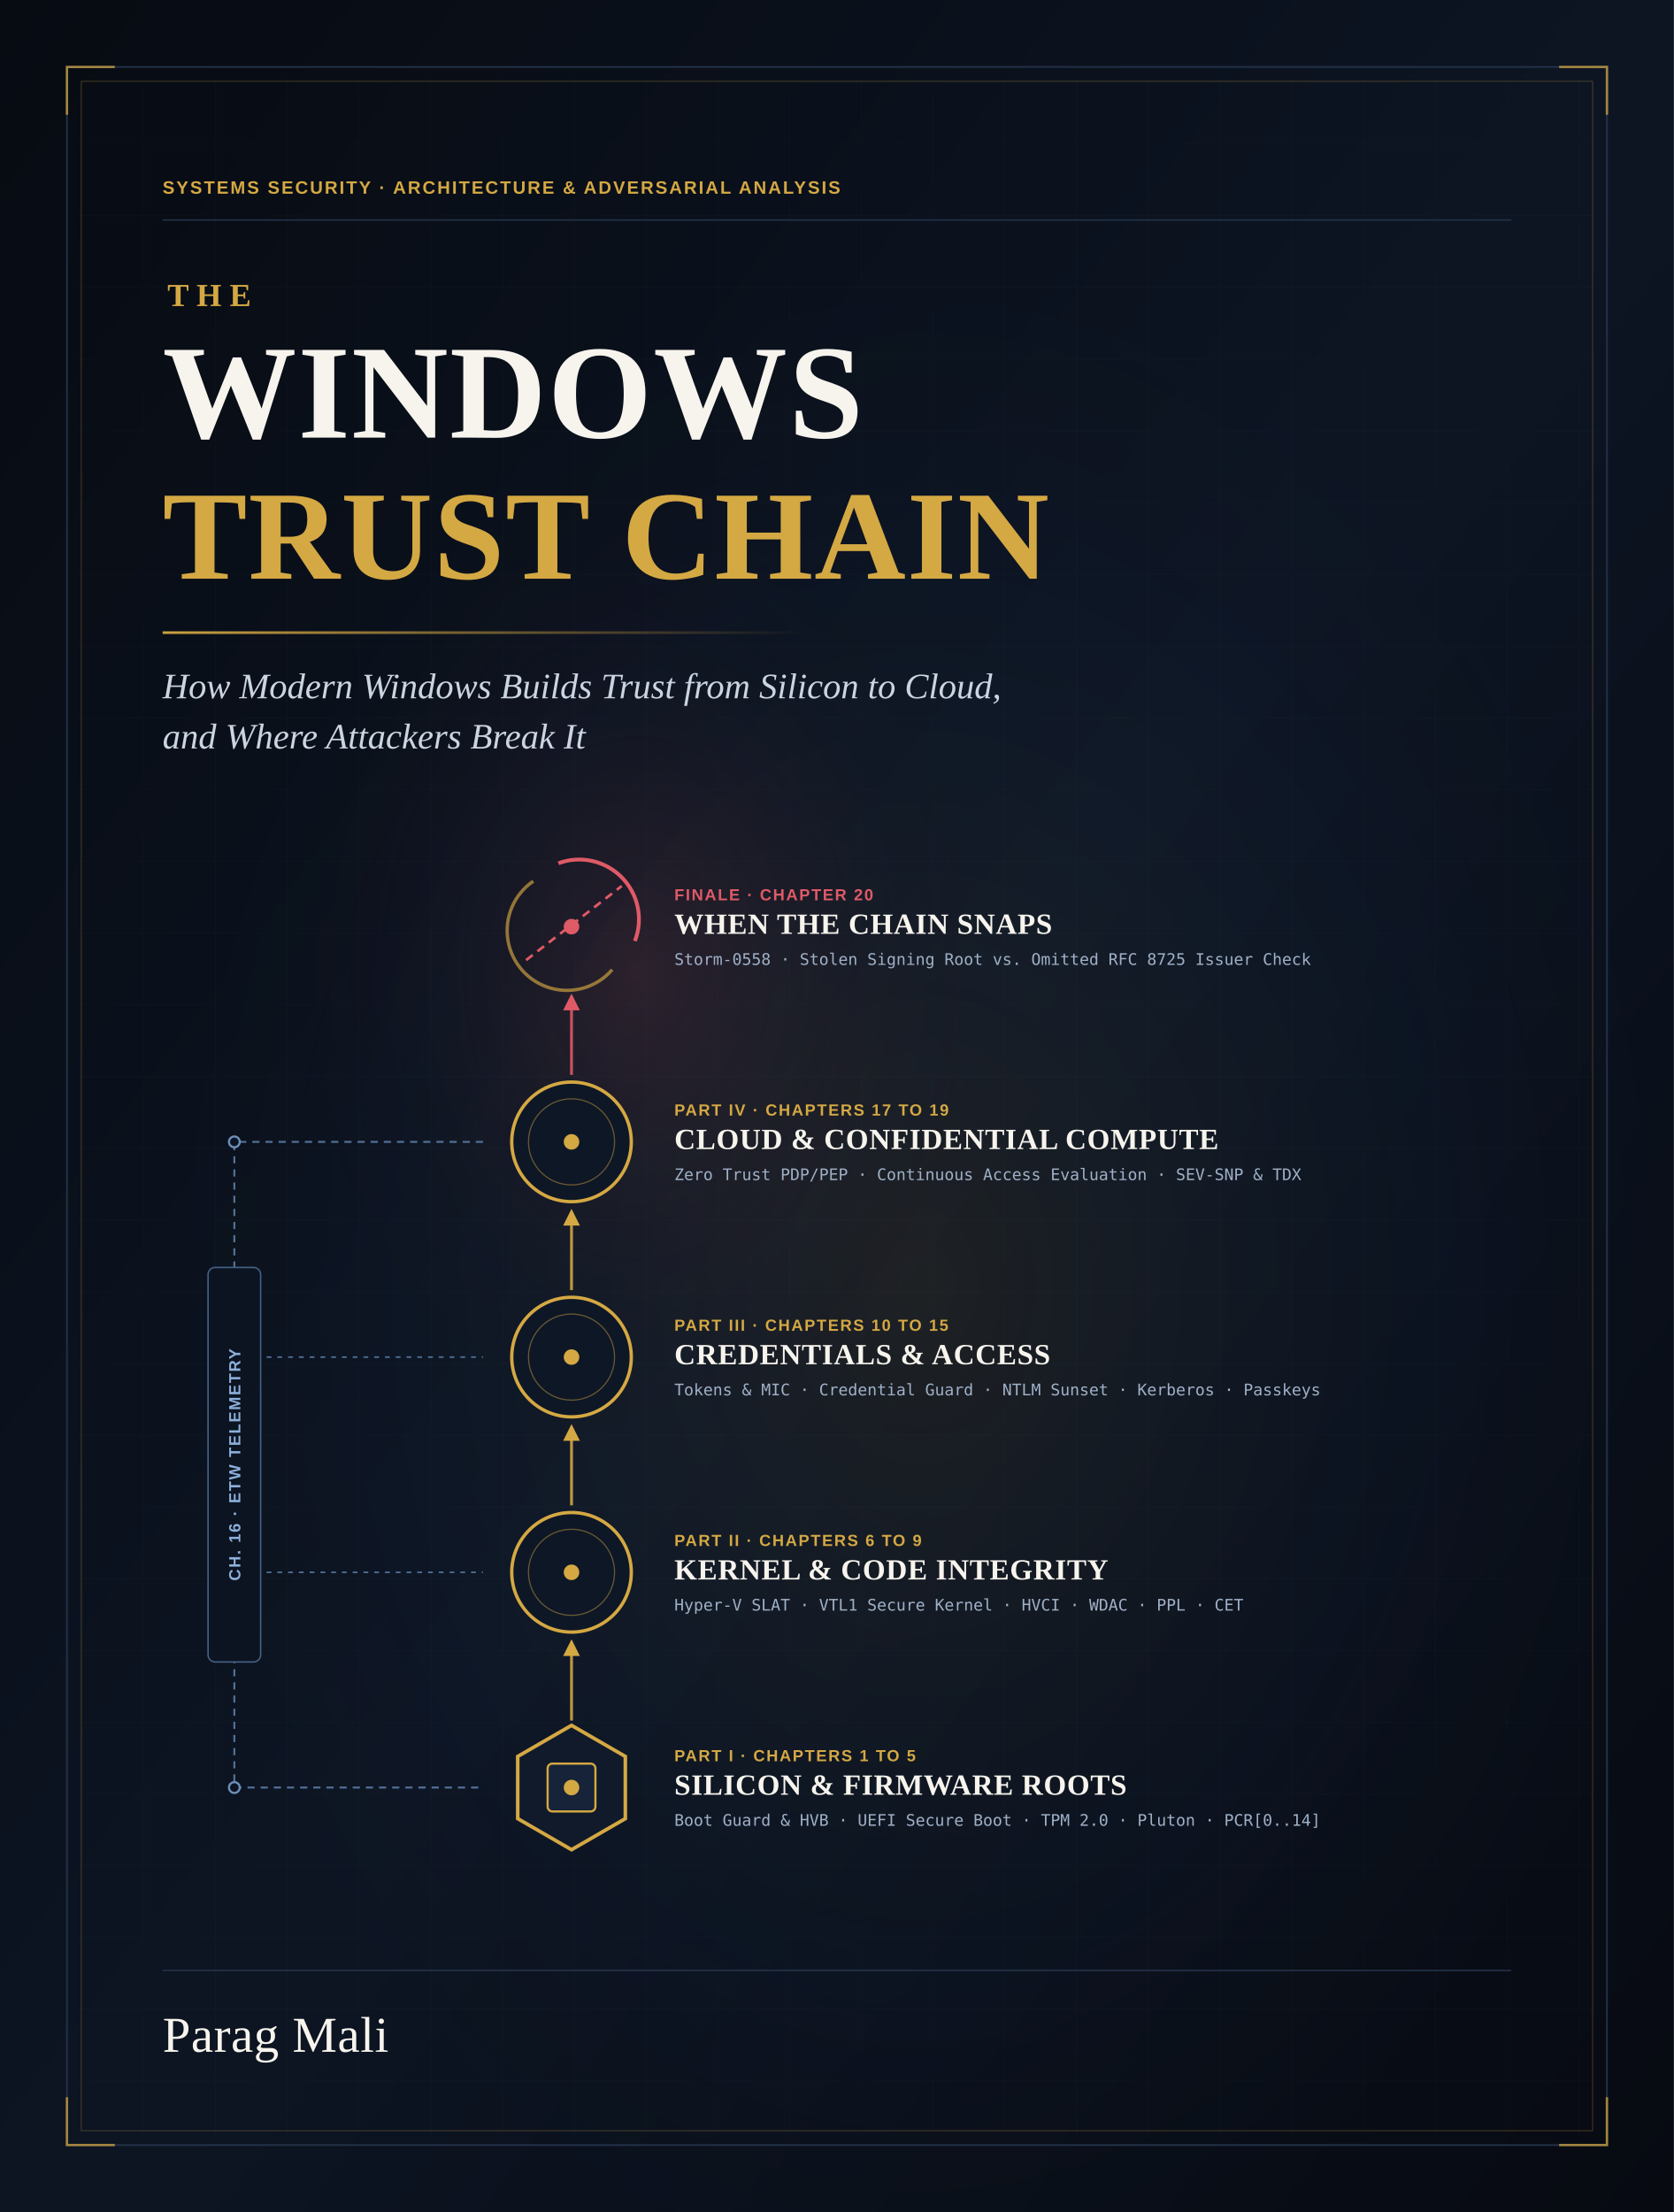
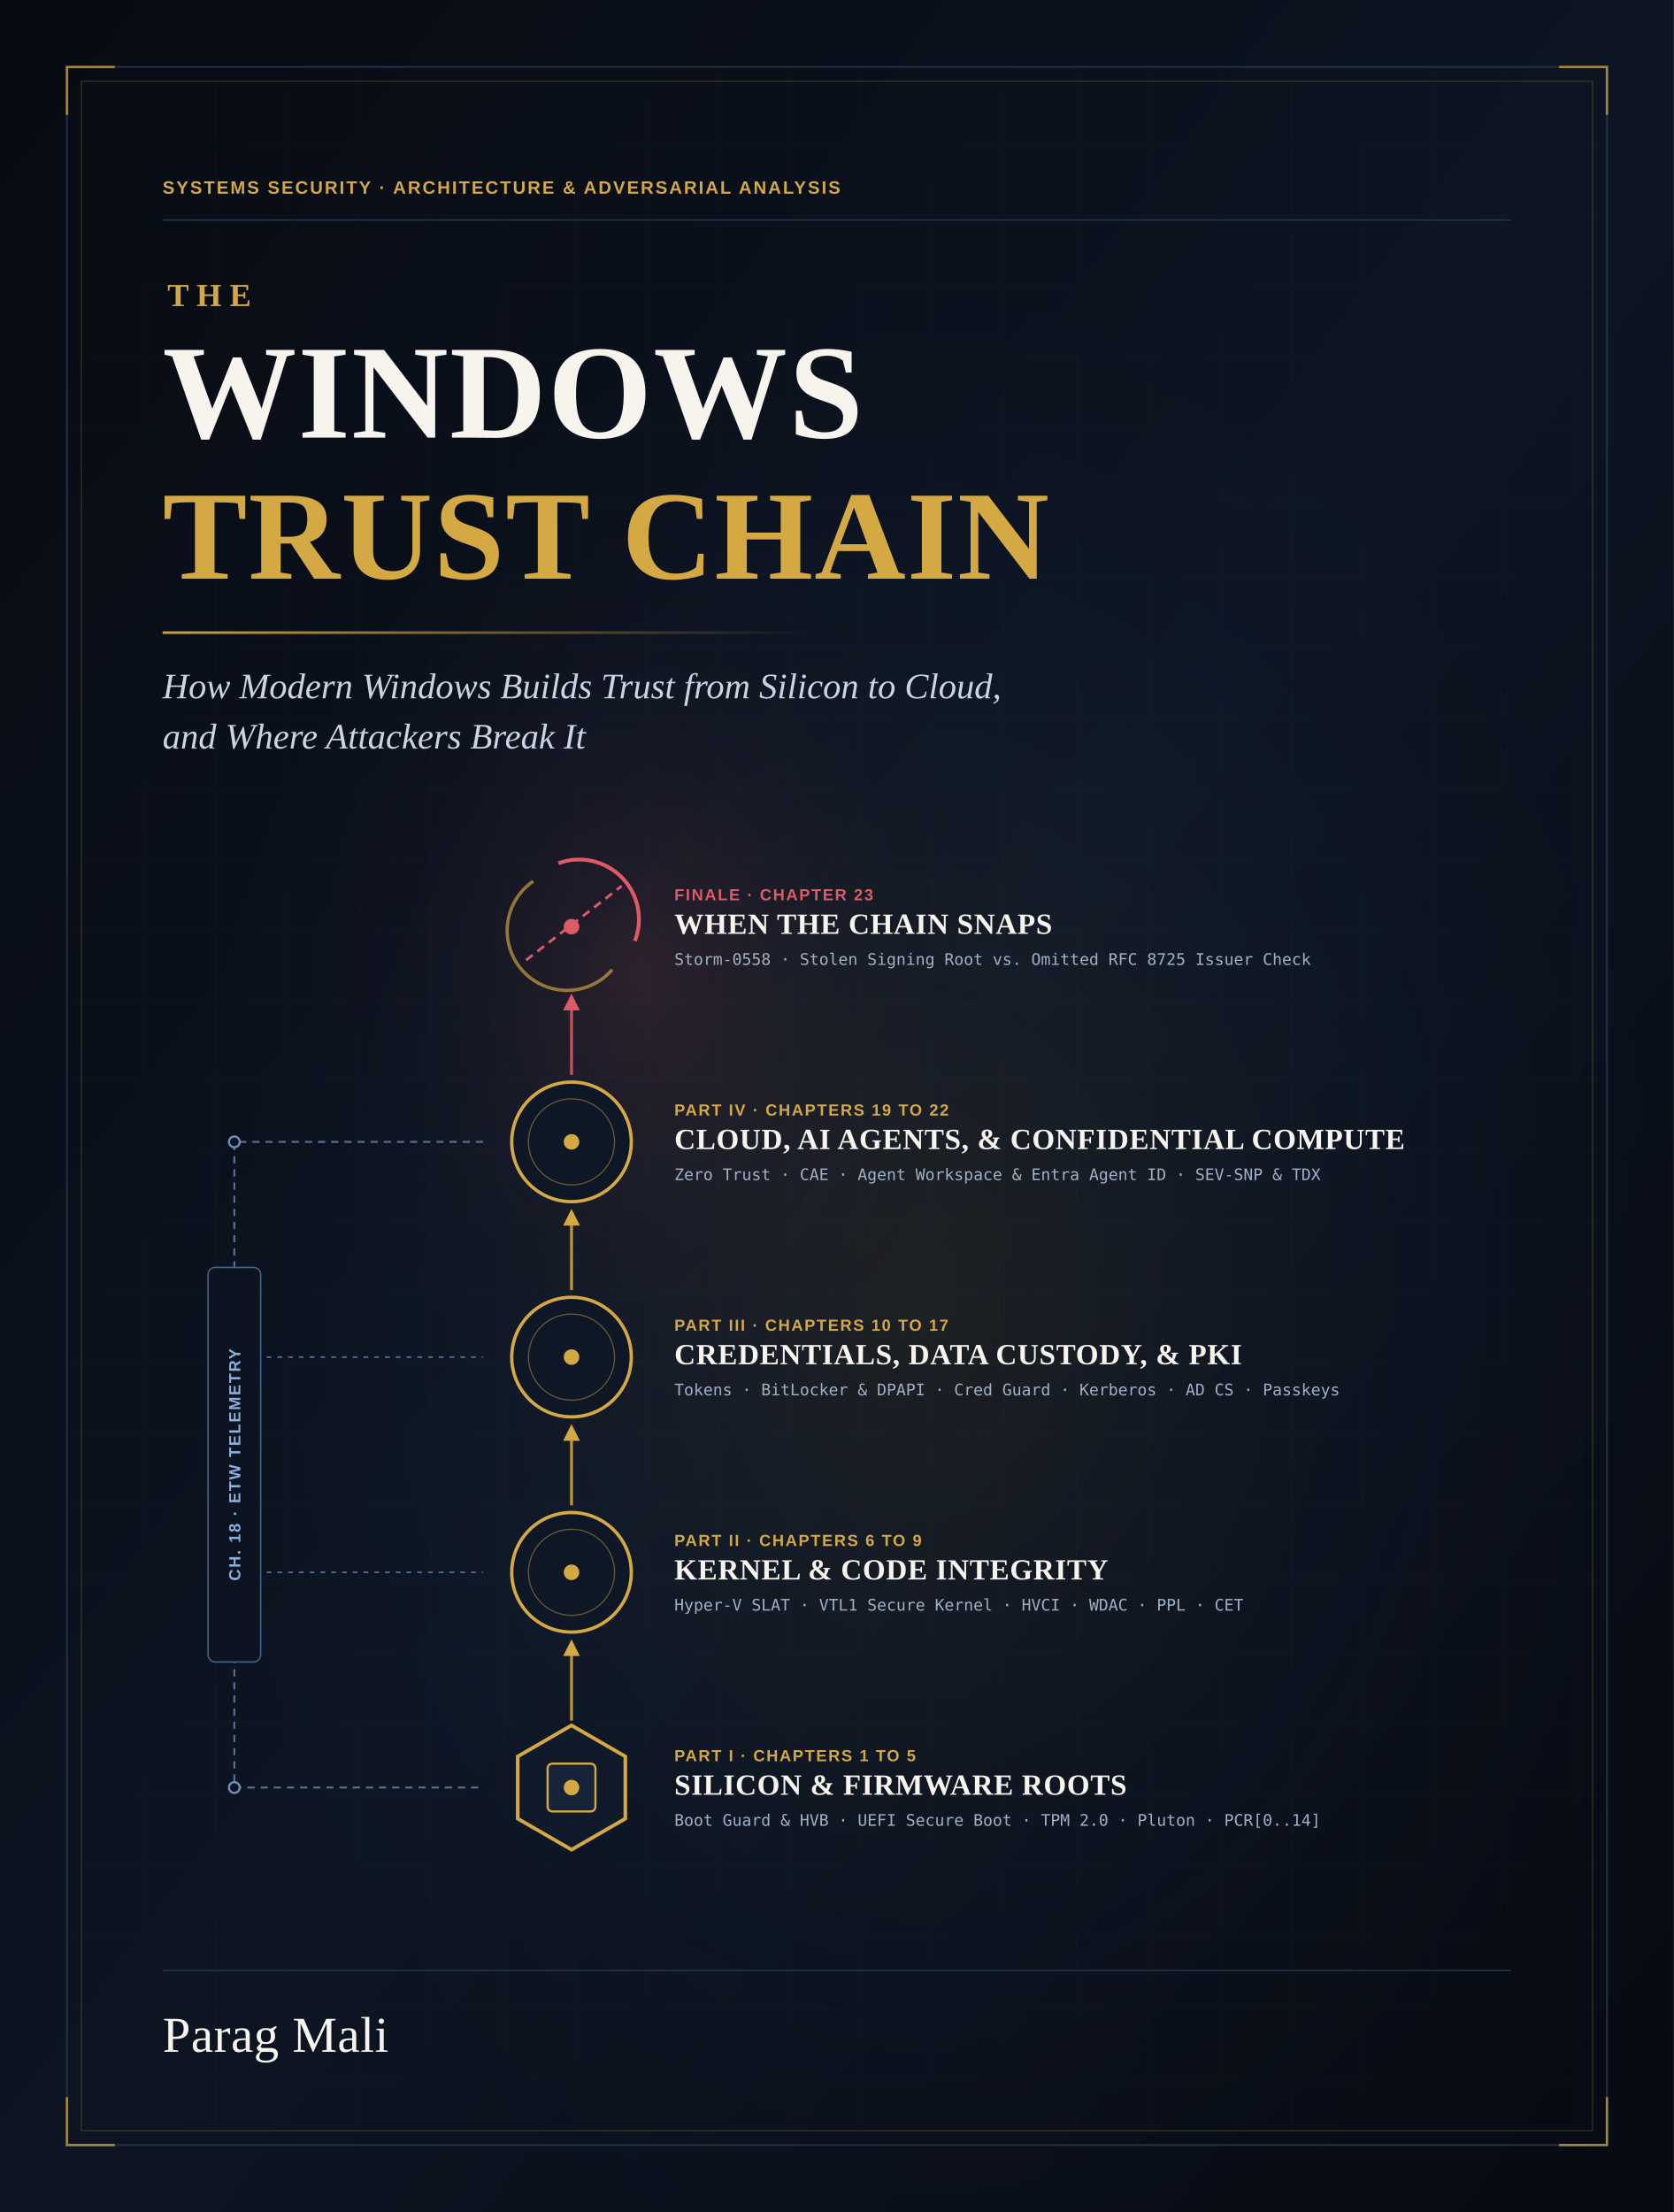
<svg xmlns="http://www.w3.org/2000/svg" viewBox="0 0 1400 1850" width="1400" height="1850">
  <defs>
    <linearGradient id="bgGrad" x1="0%" y1="0%" x2="100%" y2="100%">
      <stop offset="0%" stop-color="#070b12" />
      <stop offset="52%" stop-color="#0d1523" />
      <stop offset="100%" stop-color="#070a11" />
    </linearGradient>
    <radialGradient id="goldGlow" cx="55%" cy="58%" r="48%">
      <stop offset="0%" stop-color="#d4a843" stop-opacity="0.09" />
      <stop offset="65%" stop-color="#2b4c7e" stop-opacity="0.05" />
      <stop offset="100%" stop-color="#070b12" stop-opacity="0.0" />
    </radialGradient>
    <radialGradient id="snapGlow" cx="38%" cy="44%" r="22%">
      <stop offset="0%" stop-color="#d45763" stop-opacity="0.14" />
      <stop offset="100%" stop-color="#070b12" stop-opacity="0.0" />
    </radialGradient>
    <linearGradient id="goldRule" x1="0%" y1="0%" x2="100%" y2="0%">
      <stop offset="0%" stop-color="#d4a843" stop-opacity="0.95" />
      <stop offset="65%" stop-color="#d4a843" stop-opacity="0.35" />
      <stop offset="100%" stop-color="#d4a843" stop-opacity="0.0" />
    </linearGradient>
    <pattern id="archGrid" width="60" height="60" patternUnits="userSpaceOnUse">
      <path d="M 60 0 L 0 0 0 60" fill="none" stroke="#8fa8c8" stroke-width="0.6" stroke-opacity="0.045" />
    </pattern>
  </defs>
  <rect x="0" y="0" width="1400" height="1850" fill="url(#bgGrad)" />
  <rect x="0" y="0" width="1400" height="1850" fill="url(#goldGlow)" />
  <rect x="64" y="64" width="1272" height="1722" fill="url(#archGrid)" />
  <rect x="56" y="56" width="1288" height="1738" fill="none" stroke="#223046" stroke-width="1.5" />
  <rect x="68" y="68" width="1264" height="1714" fill="none" stroke="#d4a843" stroke-width="0.8" stroke-opacity="0.28" />
  <path d="M 56 96 L 56 56 L 96 56 M 1304 56 L 1344 56 L 1344 96 M 56 1754 L 56 1794 L 96 1794 M 1304 1794 L 1344 1794 L 1344 1754" fill="none" stroke="#d4a843" stroke-width="2.0" stroke-opacity="0.72" />
  <rect x="0" y="0" width="1400" height="1850" fill="url(#snapGlow)" />
  <text x="136" y="162" font-family="-apple-system, BlinkMacSystemFont, &quot;Helvetica Neue&quot;, Arial, sans-serif" font-size="15" font-weight="600" letter-spacing="1.5px" fill="#d4a843" text-anchor="start">SYSTEMS SECURITY  ·  ARCHITECTURE &amp; ADVERSARIAL ANALYSIS</text>
  <line x1="136" y1="184" x2="1264" y2="184" stroke="#233248" stroke-width="1.2" />
  <text x="140" y="256" font-family="Georgia, Baskerville, &quot;Times New Roman&quot;, serif" font-size="27" font-weight="700" fill="#d4a843" text-anchor="start">T H E</text>
  <text x="136" y="366" font-family="Georgia, Baskerville, &quot;Times New Roman&quot;, serif" font-size="112" font-weight="700" letter-spacing="1.2px" fill="#f7f4ed" text-anchor="start">WINDOWS</text>
  <text x="136" y="484" font-family="Georgia, Baskerville, &quot;Times New Roman&quot;, serif" font-size="106" font-weight="700" letter-spacing="1.0px" fill="#d4a843" text-anchor="start">TRUST CHAIN</text>
  <rect x="136" y="528" width="540" height="2.2" fill="url(#goldRule)" />
  <text x="136" y="584" font-family="Georgia, Baskerville, &quot;Times New Roman&quot;, serif" font-size="30" font-weight="400" font-style="italic" fill="#cbd5e1" text-anchor="start">How Modern Windows Builds Trust from Silicon to Cloud,</text>
  <text x="136" y="626" font-family="Georgia, Baskerville, &quot;Times New Roman&quot;, serif" font-size="30" font-weight="400" font-style="italic" fill="#cbd5e1" text-anchor="start">and Where Attackers Break It</text>
  <path d="M 404 955 L 196 955 L 196 1495 L 404 1495" fill="none" stroke="#537299" stroke-width="1.6" stroke-dasharray="6,5" />
  <line x1="196" y1="1135" x2="404" y2="1135" stroke="#537299" stroke-width="1.3" stroke-dasharray="4,5" />
  <line x1="196" y1="1315" x2="404" y2="1315" stroke="#537299" stroke-width="1.3" stroke-dasharray="4,5" />
  <circle cx="196" cy="955" r="4.5" fill="#0d1523" stroke="#6d8fb8" stroke-width="1.8" />
  <circle cx="196" cy="1135" r="4.5" fill="#0d1523" stroke="#6d8fb8" stroke-width="1.8" />
  <circle cx="196" cy="1315" r="4.5" fill="#0d1523" stroke="#6d8fb8" stroke-width="1.8" />
  <circle cx="196" cy="1495" r="4.5" fill="#0d1523" stroke="#6d8fb8" stroke-width="1.8" />
  <rect x="174" y="1060.0" width="44" height="330" rx="6" fill="#0c1422" stroke="#456184" stroke-width="1.2" />
-   <text x="201" y="1225.0" font-family="-apple-system, BlinkMacSystemFont, &quot;Helvetica Neue&quot;, Arial, sans-serif" font-size="13.5" font-weight="700" letter-spacing="1.2px" fill="#8cb0db" text-anchor="middle" transform="rotate(-90 201 1225.0)">CH. 16 · ETW TELEMETRY</text>
+   <text x="201" y="1225.0" font-family="-apple-system, BlinkMacSystemFont, &quot;Helvetica Neue&quot;, Arial, sans-serif" font-size="13.5" font-weight="700" letter-spacing="1.2px" fill="#8cb0db" text-anchor="middle" transform="rotate(-90 201 1225.0)">CH. 18 · ETW TELEMETRY</text>
  <line x1="478" y1="899" x2="478" y2="841" stroke="#df5a67" stroke-width="2.4" stroke-opacity="0.88" />
  <polygon points="478,831 471,845 485,845" fill="#df5a67" />
  <line x1="478" y1="1079" x2="478" y2="1021" stroke="#d4a843" stroke-width="2.4" stroke-opacity="0.88" />
  <polygon points="478,1011 471,1025 485,1025" fill="#d4a843" />
  <line x1="478" y1="1259" x2="478" y2="1201" stroke="#d4a843" stroke-width="2.4" stroke-opacity="0.88" />
  <polygon points="478,1191 471,1205 485,1205" fill="#d4a843" />
  <line x1="478" y1="1439" x2="478" y2="1381" stroke="#d4a843" stroke-width="2.4" stroke-opacity="0.88" />
  <polygon points="478,1371 471,1385 485,1385" fill="#d4a843" />
  <path d="M 446.0 737.0 A 50 50 0 1 0 512.0 811.0" fill="none" stroke="#d4a843" stroke-width="2.8" stroke-opacity="0.65" />
  <path d="M 460.0 728.0 A 50 50 0 0 1 524.0 793.0" transform="translate(7,-6)" fill="none" stroke="#df5a67" stroke-width="3.2" />
  <line x1="440" y1="803" x2="520" y2="741" stroke="#df5a67" stroke-width="2.2" stroke-dasharray="7,5" />
  <circle cx="478" cy="775" r="6.5" fill="#df5a67" />
-   <text x="564" y="753" font-family="-apple-system, BlinkMacSystemFont, &quot;Helvetica Neue&quot;, Arial, sans-serif" font-size="13.5" font-weight="700" letter-spacing="1.2px" fill="#df5a67" text-anchor="start">FINALE · CHAPTER 20</text>
+   <text x="564" y="753" font-family="-apple-system, BlinkMacSystemFont, &quot;Helvetica Neue&quot;, Arial, sans-serif" font-size="13.5" font-weight="700" letter-spacing="1.2px" fill="#df5a67" text-anchor="start">FINALE · CHAPTER 23</text>
  <text x="564" y="781" font-family="Georgia, Baskerville, &quot;Times New Roman&quot;, serif" font-size="24.5" font-weight="700" letter-spacing="0.5px" fill="#f7f4ed" text-anchor="start">WHEN THE CHAIN SNAPS</text>
  <text x="564" y="807" font-family="ui-monospace, &quot;SFMono-Regular&quot;, Menlo, Consolas, monospace" font-size="13.4" font-weight="400" fill="#9fb0c7" text-anchor="start">Storm-0558  ·  Stolen Signing Root vs. Omitted RFC 8725 Issuer Check</text>
  <circle cx="478" cy="955" r="50" fill="#0e1726" stroke="#d4a843" stroke-width="2.8" />
  <circle cx="478" cy="955" r="36" fill="none" stroke="#d4a843" stroke-width="1.0" stroke-opacity="0.45" />
  <circle cx="478" cy="955" r="6.5" fill="#d4a843" />
-   <text x="564" y="933" font-family="-apple-system, BlinkMacSystemFont, &quot;Helvetica Neue&quot;, Arial, sans-serif" font-size="13.5" font-weight="700" letter-spacing="1.2px" fill="#d4a843" text-anchor="start">PART IV · CHAPTERS 17 TO 19</text>
-   <text x="564" y="961" font-family="Georgia, Baskerville, &quot;Times New Roman&quot;, serif" font-size="24.5" font-weight="700" letter-spacing="0.5px" fill="#f7f4ed" text-anchor="start">CLOUD &amp; CONFIDENTIAL COMPUTE</text>
-   <text x="564" y="987" font-family="ui-monospace, &quot;SFMono-Regular&quot;, Menlo, Consolas, monospace" font-size="13.4" font-weight="400" fill="#9fb0c7" text-anchor="start">Zero Trust PDP/PEP  ·  Continuous Access Evaluation  ·  SEV-SNP &amp; TDX</text>
+   <text x="564" y="933" font-family="-apple-system, BlinkMacSystemFont, &quot;Helvetica Neue&quot;, Arial, sans-serif" font-size="13.5" font-weight="700" letter-spacing="1.2px" fill="#d4a843" text-anchor="start">PART IV · CHAPTERS 19 TO 22</text>
+   <text x="564" y="961" font-family="Georgia, Baskerville, &quot;Times New Roman&quot;, serif" font-size="24.5" font-weight="700" letter-spacing="0.5px" fill="#f7f4ed" text-anchor="start">CLOUD, AI AGENTS, &amp; CONFIDENTIAL COMPUTE</text>
+   <text x="564" y="987" font-family="ui-monospace, &quot;SFMono-Regular&quot;, Menlo, Consolas, monospace" font-size="13.4" font-weight="400" fill="#9fb0c7" text-anchor="start">Zero Trust  ·  CAE  ·  Agent Workspace &amp; Entra Agent ID  ·  SEV-SNP &amp; TDX</text>
  <circle cx="478" cy="1135" r="50" fill="#0e1726" stroke="#d4a843" stroke-width="2.8" />
  <circle cx="478" cy="1135" r="36" fill="none" stroke="#d4a843" stroke-width="1.0" stroke-opacity="0.45" />
  <circle cx="478" cy="1135" r="6.5" fill="#d4a843" />
-   <text x="564" y="1113" font-family="-apple-system, BlinkMacSystemFont, &quot;Helvetica Neue&quot;, Arial, sans-serif" font-size="13.5" font-weight="700" letter-spacing="1.2px" fill="#d4a843" text-anchor="start">PART III · CHAPTERS 10 TO 15</text>
-   <text x="564" y="1141" font-family="Georgia, Baskerville, &quot;Times New Roman&quot;, serif" font-size="24.5" font-weight="700" letter-spacing="0.5px" fill="#f7f4ed" text-anchor="start">CREDENTIALS &amp; ACCESS</text>
-   <text x="564" y="1167" font-family="ui-monospace, &quot;SFMono-Regular&quot;, Menlo, Consolas, monospace" font-size="13.4" font-weight="400" fill="#9fb0c7" text-anchor="start">Tokens &amp; MIC  ·  Credential Guard  ·  NTLM Sunset  ·  Kerberos  ·  Passkeys</text>
+   <text x="564" y="1113" font-family="-apple-system, BlinkMacSystemFont, &quot;Helvetica Neue&quot;, Arial, sans-serif" font-size="13.5" font-weight="700" letter-spacing="1.2px" fill="#d4a843" text-anchor="start">PART III · CHAPTERS 10 TO 17</text>
+   <text x="564" y="1141" font-family="Georgia, Baskerville, &quot;Times New Roman&quot;, serif" font-size="24.5" font-weight="700" letter-spacing="0.5px" fill="#f7f4ed" text-anchor="start">CREDENTIALS, DATA CUSTODY, &amp; PKI</text>
+   <text x="564" y="1167" font-family="ui-monospace, &quot;SFMono-Regular&quot;, Menlo, Consolas, monospace" font-size="13.4" font-weight="400" fill="#9fb0c7" text-anchor="start">Tokens  ·  BitLocker &amp; DPAPI  ·  Cred Guard  ·  Kerberos  ·  AD CS  ·  Passkeys</text>
  <circle cx="478" cy="1315" r="50" fill="#0e1726" stroke="#d4a843" stroke-width="2.8" />
  <circle cx="478" cy="1315" r="36" fill="none" stroke="#d4a843" stroke-width="1.0" stroke-opacity="0.45" />
  <circle cx="478" cy="1315" r="6.5" fill="#d4a843" />
  <text x="564" y="1293" font-family="-apple-system, BlinkMacSystemFont, &quot;Helvetica Neue&quot;, Arial, sans-serif" font-size="13.5" font-weight="700" letter-spacing="1.2px" fill="#d4a843" text-anchor="start">PART II · CHAPTERS 6 TO 9</text>
  <text x="564" y="1321" font-family="Georgia, Baskerville, &quot;Times New Roman&quot;, serif" font-size="24.5" font-weight="700" letter-spacing="0.5px" fill="#f7f4ed" text-anchor="start">KERNEL &amp; CODE INTEGRITY</text>
  <text x="564" y="1347" font-family="ui-monospace, &quot;SFMono-Regular&quot;, Menlo, Consolas, monospace" font-size="13.4" font-weight="400" fill="#9fb0c7" text-anchor="start">Hyper-V SLAT  ·  VTL1 Secure Kernel  ·  HVCI  ·  WDAC  ·  PPL  ·  CET</text>
  <polygon points="523.0,1521.0 478.0,1547.0 433.0,1521.0 433.0,1469.0 478.0,1443.0 523.0,1469.0" fill="#101a2b" stroke="#d4a843" stroke-width="3.0" />
  <rect x="458" y="1475" width="40" height="40" rx="4" fill="#162338" stroke="#d4a843" stroke-width="1.8" />
  <circle cx="478" cy="1495" r="6.5" fill="#d4a843" />
  <text x="564" y="1473" font-family="-apple-system, BlinkMacSystemFont, &quot;Helvetica Neue&quot;, Arial, sans-serif" font-size="13.5" font-weight="700" letter-spacing="1.2px" fill="#d4a843" text-anchor="start">PART I · CHAPTERS 1 TO 5</text>
  <text x="564" y="1501" font-family="Georgia, Baskerville, &quot;Times New Roman&quot;, serif" font-size="24.5" font-weight="700" letter-spacing="0.5px" fill="#f7f4ed" text-anchor="start">SILICON &amp; FIRMWARE ROOTS</text>
  <text x="564" y="1527" font-family="ui-monospace, &quot;SFMono-Regular&quot;, Menlo, Consolas, monospace" font-size="13.4" font-weight="400" fill="#9fb0c7" text-anchor="start">Boot Guard &amp; HVB  ·  UEFI Secure Boot  ·  TPM 2.0  ·  Pluton  ·  PCR[0..14]</text>
  <line x1="136" y1="1648" x2="1264" y2="1648" stroke="#233248" stroke-width="1.2" />
  <text x="136" y="1716" font-family="Georgia, Baskerville, &quot;Times New Roman&quot;, serif" font-size="42" font-weight="400" letter-spacing="0.4px" fill="#f7f4ed" text-anchor="start">Parag Mali</text>
</svg>
